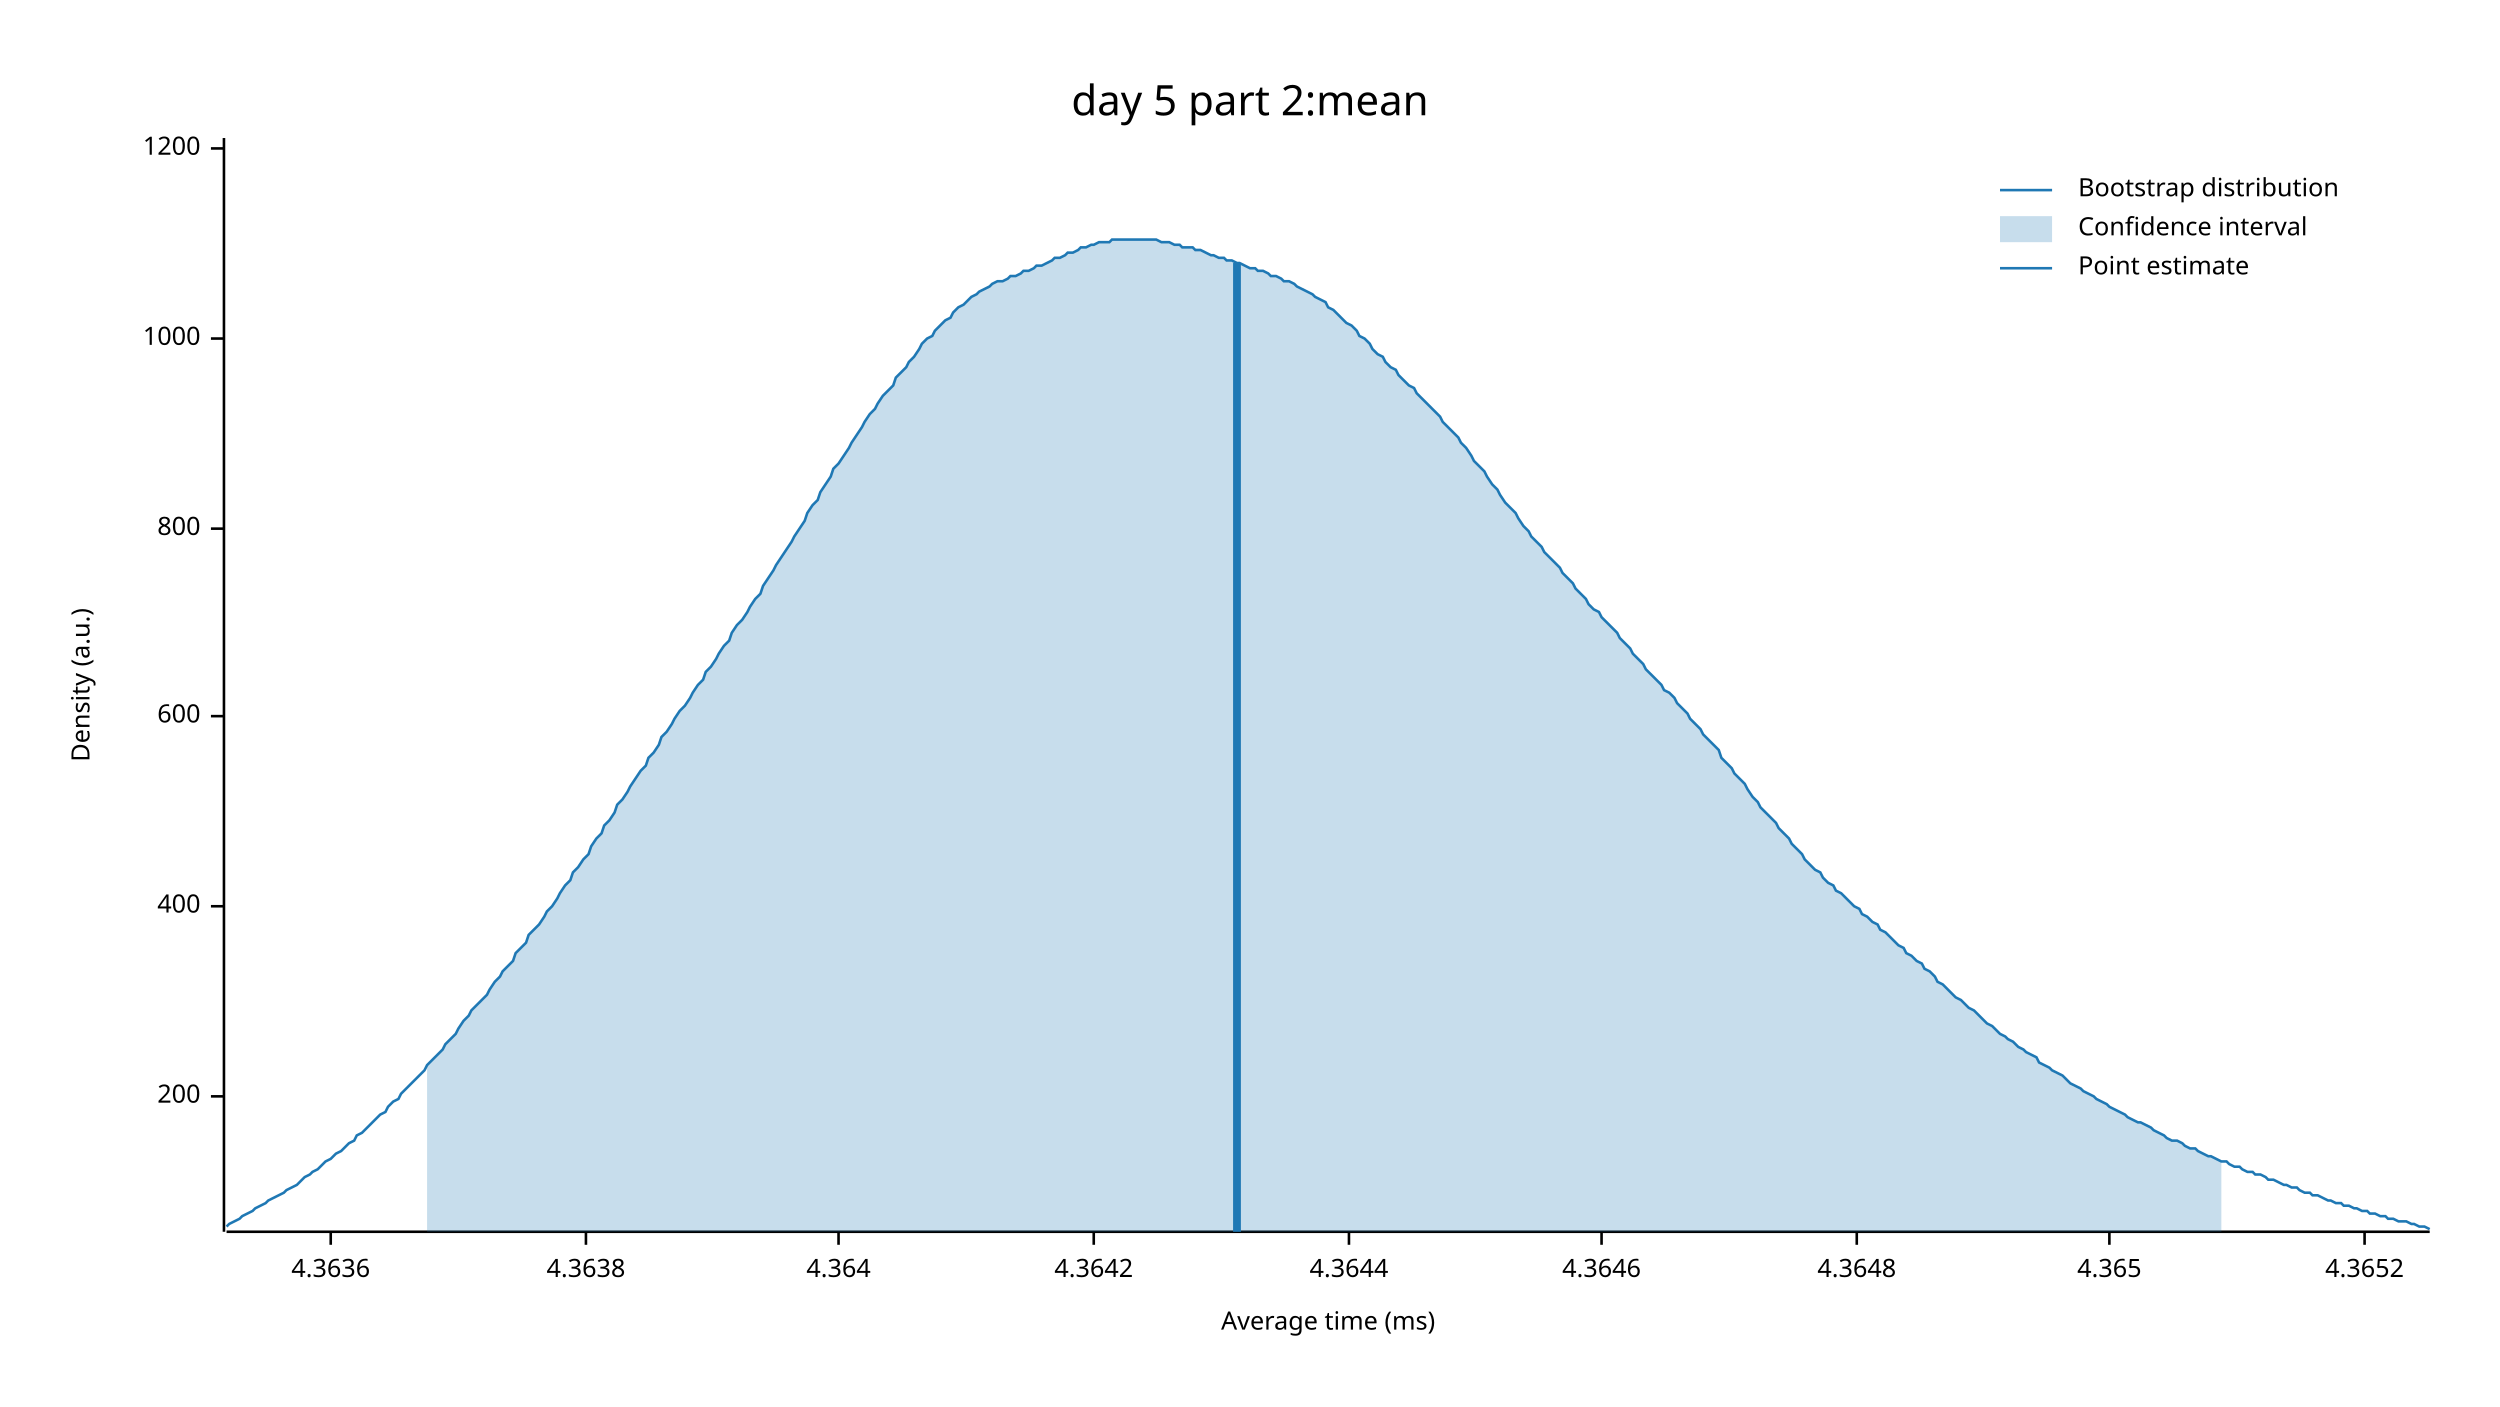
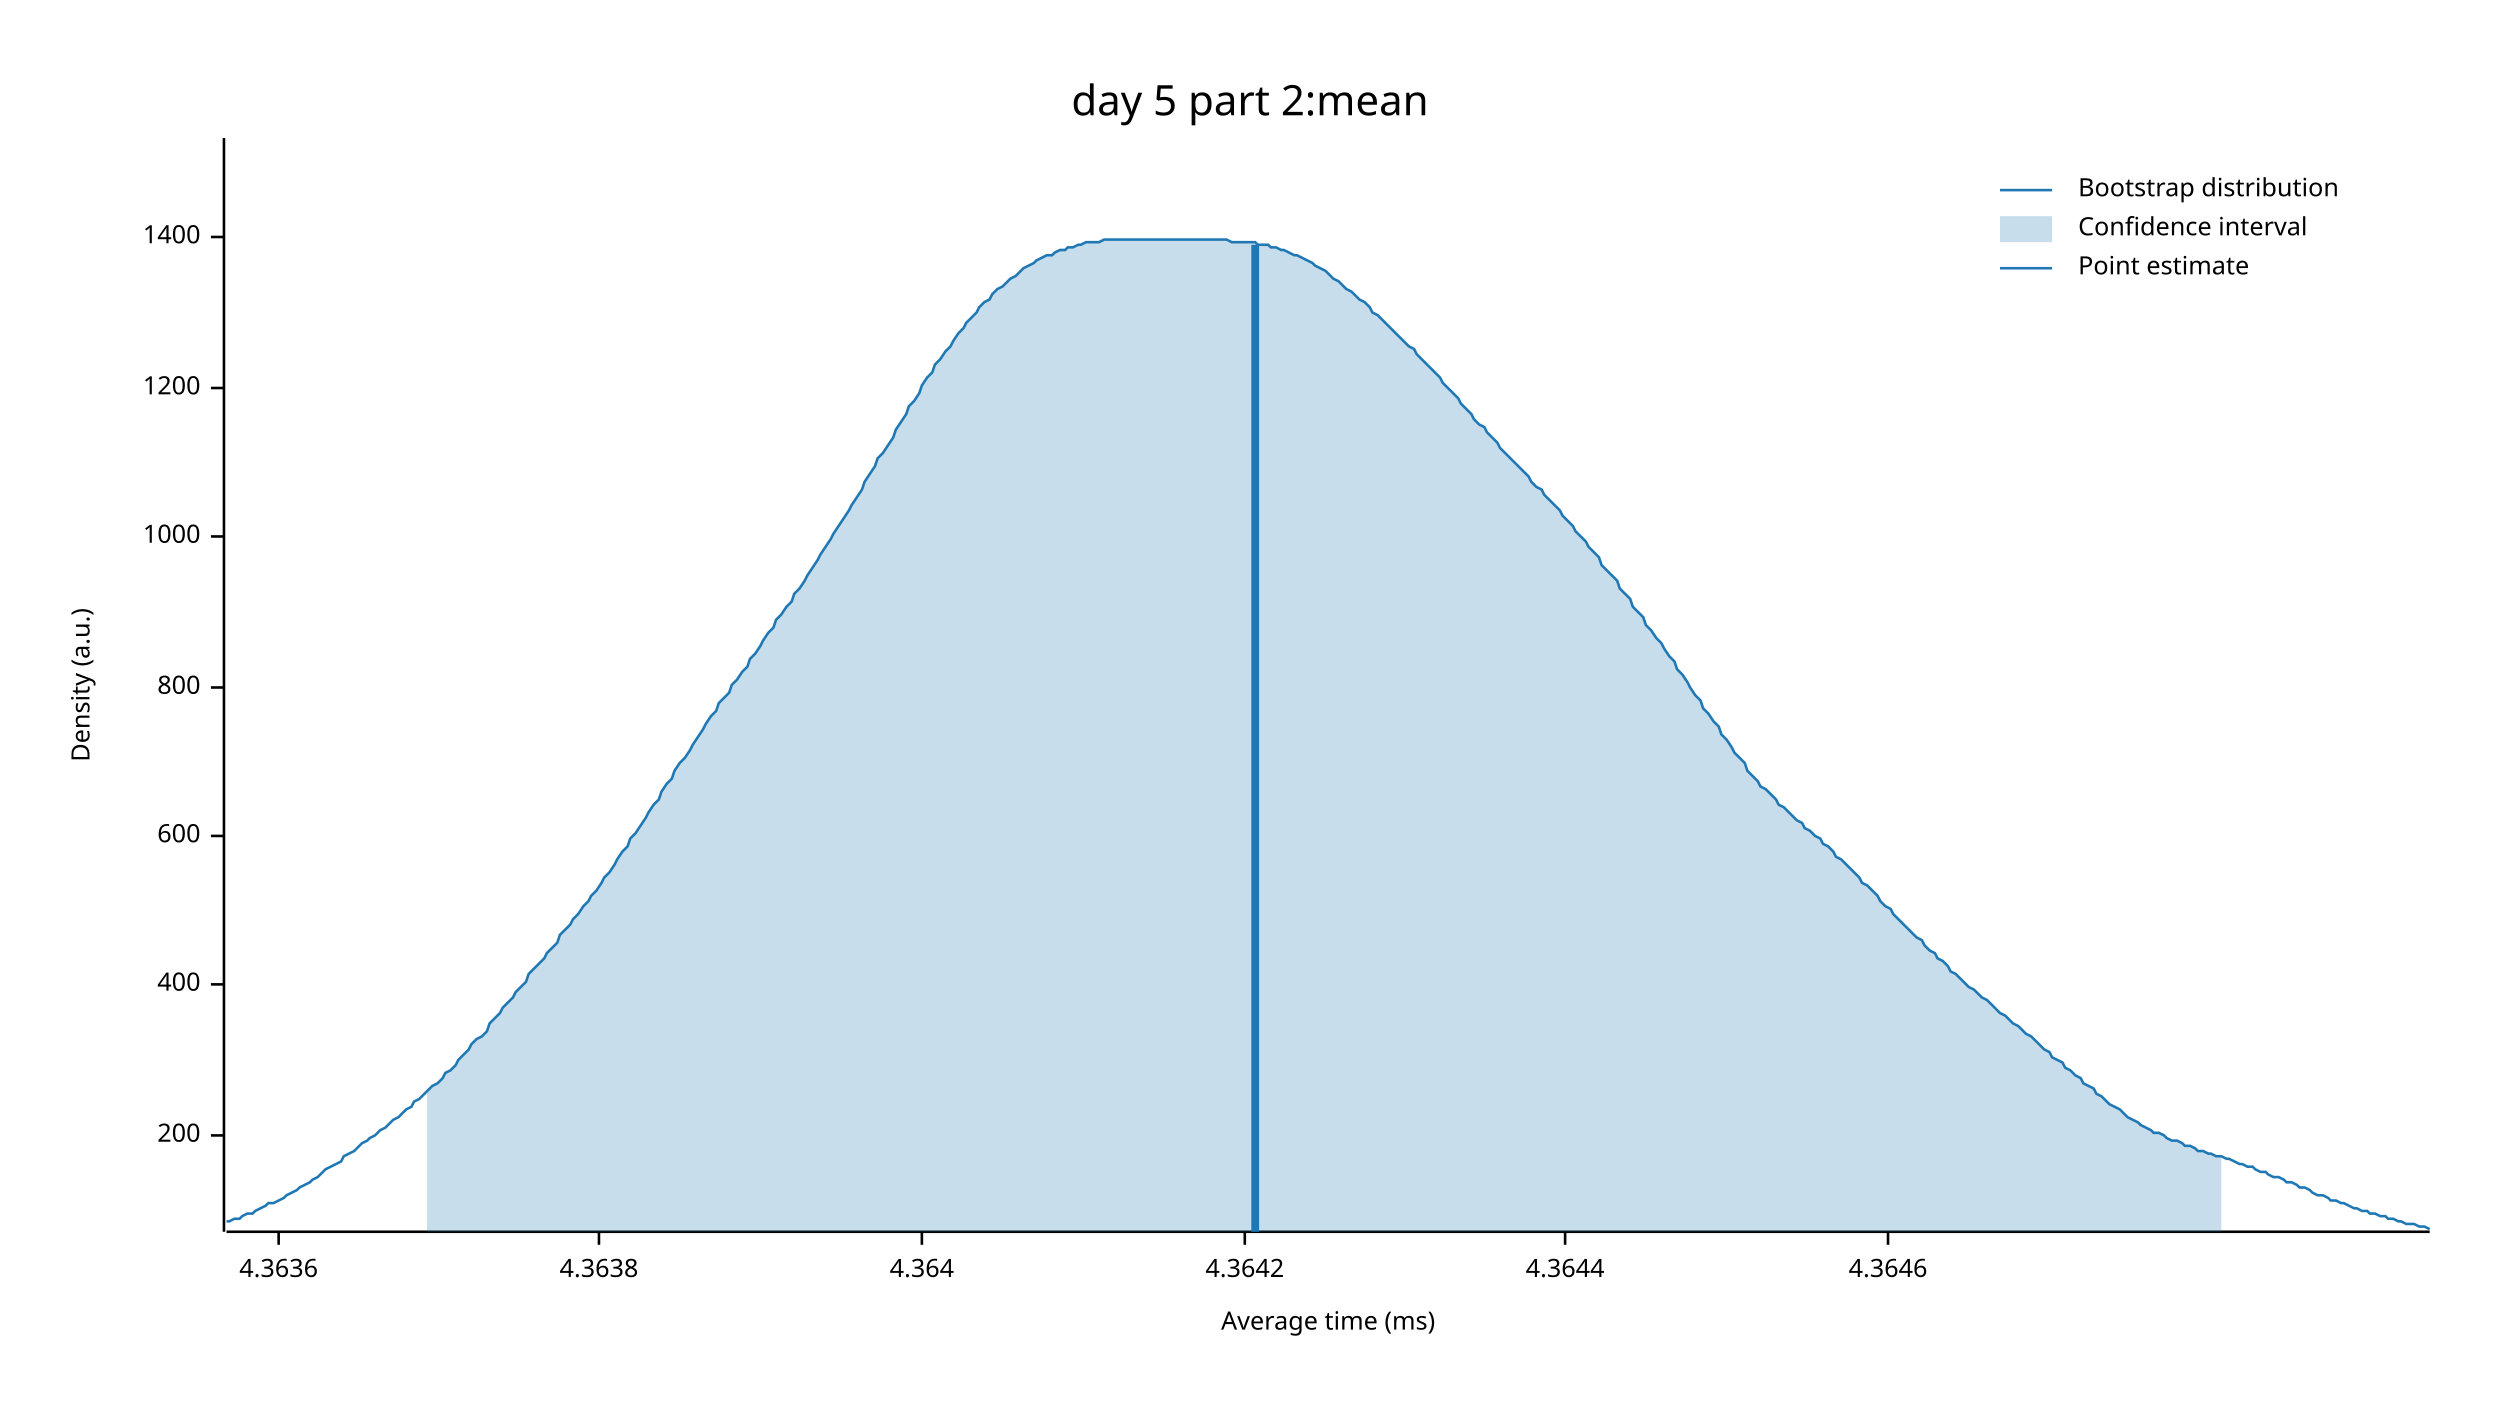
<svg xmlns="http://www.w3.org/2000/svg" width="960" height="540" viewBox="0 0 960 540">
  <text x="480" y="32" dy="0.76em" text-anchor="middle" font-family="sans-serif" font-size="16.129" opacity="1" fill="#000000">
day 5 part 2:mean
</text>
  <text x="27" y="263" dy="0.76em" text-anchor="middle" font-family="sans-serif" font-size="9.677" opacity="1" fill="#000000" transform="rotate(270, 27, 263)">
Density (a.u.)
</text>
  <text x="510" y="513" dy="-0.5ex" text-anchor="middle" font-family="sans-serif" font-size="9.677" opacity="1" fill="#000000">
Average time (ms)
</text>
  <polyline fill="none" opacity="1" stroke="#000000" stroke-width="1" points="86,53 86,473 " />
-   <text x="77" y="421" dy="0.5ex" text-anchor="end" font-family="sans-serif" font-size="9.677" opacity="1" fill="#000000">
+   <text x="77" y="436" dy="0.5ex" text-anchor="end" font-family="sans-serif" font-size="9.677" opacity="1" fill="#000000">
200
</text>
-   <polyline fill="none" opacity="1" stroke="#000000" stroke-width="1" points="81,421 86,421 " />
-   <text x="77" y="348" dy="0.5ex" text-anchor="end" font-family="sans-serif" font-size="9.677" opacity="1" fill="#000000">
+   <polyline fill="none" opacity="1" stroke="#000000" stroke-width="1" points="81,436 86,436 " />
+   <text x="77" y="378" dy="0.5ex" text-anchor="end" font-family="sans-serif" font-size="9.677" opacity="1" fill="#000000">
400
</text>
-   <polyline fill="none" opacity="1" stroke="#000000" stroke-width="1" points="81,348 86,348 " />
-   <text x="77" y="275" dy="0.5ex" text-anchor="end" font-family="sans-serif" font-size="9.677" opacity="1" fill="#000000">
+   <polyline fill="none" opacity="1" stroke="#000000" stroke-width="1" points="81,378 86,378 " />
+   <text x="77" y="321" dy="0.5ex" text-anchor="end" font-family="sans-serif" font-size="9.677" opacity="1" fill="#000000">
600
</text>
-   <polyline fill="none" opacity="1" stroke="#000000" stroke-width="1" points="81,275 86,275 " />
-   <text x="77" y="203" dy="0.5ex" text-anchor="end" font-family="sans-serif" font-size="9.677" opacity="1" fill="#000000">
+   <polyline fill="none" opacity="1" stroke="#000000" stroke-width="1" points="81,321 86,321 " />
+   <text x="77" y="264" dy="0.5ex" text-anchor="end" font-family="sans-serif" font-size="9.677" opacity="1" fill="#000000">
800
</text>
-   <polyline fill="none" opacity="1" stroke="#000000" stroke-width="1" points="81,203 86,203 " />
-   <text x="77" y="130" dy="0.5ex" text-anchor="end" font-family="sans-serif" font-size="9.677" opacity="1" fill="#000000">
+   <polyline fill="none" opacity="1" stroke="#000000" stroke-width="1" points="81,264 86,264 " />
+   <text x="77" y="206" dy="0.5ex" text-anchor="end" font-family="sans-serif" font-size="9.677" opacity="1" fill="#000000">
1000
</text>
-   <polyline fill="none" opacity="1" stroke="#000000" stroke-width="1" points="81,130 86,130 " />
-   <text x="77" y="57" dy="0.5ex" text-anchor="end" font-family="sans-serif" font-size="9.677" opacity="1" fill="#000000">
+   <polyline fill="none" opacity="1" stroke="#000000" stroke-width="1" points="81,206 86,206 " />
+   <text x="77" y="149" dy="0.5ex" text-anchor="end" font-family="sans-serif" font-size="9.677" opacity="1" fill="#000000">
1200
</text>
-   <polyline fill="none" opacity="1" stroke="#000000" stroke-width="1" points="81,57 86,57 " />
+   <polyline fill="none" opacity="1" stroke="#000000" stroke-width="1" points="81,149 86,149 " />
+   <text x="77" y="91" dy="0.5ex" text-anchor="end" font-family="sans-serif" font-size="9.677" opacity="1" fill="#000000">
+ 1400
+ </text>
+   <polyline fill="none" opacity="1" stroke="#000000" stroke-width="1" points="81,91 86,91 " />
  <polyline fill="none" opacity="1" stroke="#000000" stroke-width="1" points="87,473 933,473 " />
-   <text x="127" y="483" dy="0.76em" text-anchor="middle" font-family="sans-serif" font-size="9.677" opacity="1" fill="#000000">
+   <text x="107" y="483" dy="0.76em" text-anchor="middle" font-family="sans-serif" font-size="9.677" opacity="1" fill="#000000">
4.3636
</text>
-   <polyline fill="none" opacity="1" stroke="#000000" stroke-width="1" points="127,473 127,478 " />
-   <text x="225" y="483" dy="0.76em" text-anchor="middle" font-family="sans-serif" font-size="9.677" opacity="1" fill="#000000">
+   <polyline fill="none" opacity="1" stroke="#000000" stroke-width="1" points="107,473 107,478 " />
+   <text x="230" y="483" dy="0.76em" text-anchor="middle" font-family="sans-serif" font-size="9.677" opacity="1" fill="#000000">
4.3638
</text>
-   <polyline fill="none" opacity="1" stroke="#000000" stroke-width="1" points="225,473 225,478 " />
-   <text x="322" y="483" dy="0.76em" text-anchor="middle" font-family="sans-serif" font-size="9.677" opacity="1" fill="#000000">
+   <polyline fill="none" opacity="1" stroke="#000000" stroke-width="1" points="230,473 230,478 " />
+   <text x="354" y="483" dy="0.76em" text-anchor="middle" font-family="sans-serif" font-size="9.677" opacity="1" fill="#000000">
4.364
</text>
-   <polyline fill="none" opacity="1" stroke="#000000" stroke-width="1" points="322,473 322,478 " />
-   <text x="420" y="483" dy="0.76em" text-anchor="middle" font-family="sans-serif" font-size="9.677" opacity="1" fill="#000000">
+   <polyline fill="none" opacity="1" stroke="#000000" stroke-width="1" points="354,473 354,478 " />
+   <text x="478" y="483" dy="0.76em" text-anchor="middle" font-family="sans-serif" font-size="9.677" opacity="1" fill="#000000">
4.3642
</text>
-   <polyline fill="none" opacity="1" stroke="#000000" stroke-width="1" points="420,473 420,478 " />
-   <text x="518" y="483" dy="0.76em" text-anchor="middle" font-family="sans-serif" font-size="9.677" opacity="1" fill="#000000">
+   <polyline fill="none" opacity="1" stroke="#000000" stroke-width="1" points="478,473 478,478 " />
+   <text x="601" y="483" dy="0.76em" text-anchor="middle" font-family="sans-serif" font-size="9.677" opacity="1" fill="#000000">
4.3644
</text>
-   <polyline fill="none" opacity="1" stroke="#000000" stroke-width="1" points="518,473 518,478 " />
-   <text x="615" y="483" dy="0.76em" text-anchor="middle" font-family="sans-serif" font-size="9.677" opacity="1" fill="#000000">
+   <polyline fill="none" opacity="1" stroke="#000000" stroke-width="1" points="601,473 601,478 " />
+   <text x="725" y="483" dy="0.76em" text-anchor="middle" font-family="sans-serif" font-size="9.677" opacity="1" fill="#000000">
4.3646
</text>
-   <polyline fill="none" opacity="1" stroke="#000000" stroke-width="1" points="615,473 615,478 " />
-   <text x="713" y="483" dy="0.76em" text-anchor="middle" font-family="sans-serif" font-size="9.677" opacity="1" fill="#000000">
- 4.3648
- </text>
-   <polyline fill="none" opacity="1" stroke="#000000" stroke-width="1" points="713,473 713,478 " />
-   <text x="810" y="483" dy="0.76em" text-anchor="middle" font-family="sans-serif" font-size="9.677" opacity="1" fill="#000000">
- 4.365
- </text>
-   <polyline fill="none" opacity="1" stroke="#000000" stroke-width="1" points="810,473 810,478 " />
-   <text x="908" y="483" dy="0.76em" text-anchor="middle" font-family="sans-serif" font-size="9.677" opacity="1" fill="#000000">
- 4.3652
- </text>
-   <polyline fill="none" opacity="1" stroke="#000000" stroke-width="1" points="908,473 908,478 " />
-   <polyline fill="none" opacity="1" stroke="#1F78B4" stroke-width="1" points="87,471 88,470 90,469 92,468 93,467 95,466 97,465 98,464 100,463 102,462 103,461 105,460 107,459 109,458 110,457 112,456 114,455 115,454 117,452 119,451 120,450 122,449 124,447 125,446 127,445 129,443 131,442 132,441 134,439 136,438 137,436 139,435 141,433 142,432 144,430 146,428 148,427 149,425 151,423 153,422 154,420 156,418 158,416 159,415 161,413 163,411 164,409 166,407 168,405 170,403 171,401 173,399 175,397 176,395 178,392 180,390 181,388 183,386 185,384 187,382 188,380 190,377 192,375 193,373 195,371 197,369 198,366 200,364 202,362 203,359 205,357 207,355 209,352 210,350 212,348 214,345 215,343 217,340 219,338 220,335 222,333 224,330 226,328 227,325 229,322 231,320 232,317 234,315 236,312 237,309 239,307 241,304 242,302 244,299 246,296 248,294 249,291 251,289 253,286 254,283 256,281 258,278 259,276 261,273 263,271 265,268 266,266 268,263 270,261 271,258 273,256 275,253 276,251 278,248 280,246 281,243 283,240 285,238 287,235 288,233 290,230 292,228 293,225 295,222 297,219 298,217 300,214 302,211 304,208 305,206 307,203 309,200 310,197 312,194 314,192 315,189 317,186 319,183 320,180 322,178 324,175 326,172 327,170 329,167 331,164 332,162 334,159 336,157 337,155 339,152 341,150 343,148 344,145 346,143 348,141 349,139 351,137 353,134 354,132 356,130 358,129 359,127 361,125 363,123 365,122 366,120 368,118 370,117 371,116 373,114 375,113 376,112 378,111 380,110 381,109 383,108 385,108 387,107 388,106 390,106 392,105 393,104 395,104 397,103 398,102 400,102 402,101 404,100 405,99 407,99 409,98 410,97 412,97 414,96 415,95 417,95 419,94 420,94 422,93 424,93 426,93 427,92 429,92 431,92 432,92 434,92 436,92 437,92 439,92 441,92 443,92 444,92 446,93 448,93 449,93 451,94 453,94 454,95 456,95 458,95 459,96 461,96 463,97 465,98 466,98 468,99 470,99 471,100 473,100 475,101 476,101 478,102 480,103 482,103 483,104 485,104 487,105 488,106 490,106 492,107 493,108 495,108 497,109 498,110 500,111 502,112 504,113 505,114 507,115 509,116 510,118 512,119 514,121 515,122 517,124 519,125 521,127 522,129 524,130 526,132 527,134 529,136 531,137 532,139 534,141 536,142 537,144 539,146 541,148 543,149 544,151 546,153 548,155 549,156 551,158 553,160 554,162 556,164 558,166 560,168 561,170 563,172 565,175 566,177 568,179 570,181 571,183 573,186 575,188 576,190 578,193 580,195 582,197 583,199 585,202 587,204 588,206 590,208 592,210 593,212 595,214 597,216 599,218 600,220 602,222 604,224 605,226 607,228 609,230 610,232 612,234 614,235 615,237 617,239 619,241 621,243 622,245 624,247 626,249 627,251 629,253 631,255 632,257 634,259 636,261 638,263 639,265 641,266 643,268 644,270 646,272 648,274 649,276 651,278 653,280 654,282 656,284 658,286 660,288 661,291 663,293 665,295 666,297 668,299 670,301 671,303 673,306 675,308 676,310 678,312 680,314 682,316 683,318 685,320 687,322 688,324 690,326 692,328 693,330 695,332 697,334 699,335 700,337 702,339 704,340 705,342 707,343 709,345 710,346 712,348 714,349 715,351 717,352 719,354 721,355 722,357 724,358 726,360 727,361 729,363 731,364 732,366 734,367 736,369 738,370 739,372 741,373 743,375 744,377 746,378 748,380 749,381 751,383 753,384 754,385 756,387 758,388 760,390 761,391 763,393 765,394 766,395 768,397 770,398 771,399 773,400 775,402 777,403 778,404 780,405 782,406 783,408 785,409 787,410 788,411 790,412 792,413 793,414 795,416 797,417 799,418 800,419 802,420 804,421 805,422 807,423 809,424 810,425 812,426 814,427 816,428 817,429 819,430 821,431 822,431 824,432 826,433 827,434 829,435 831,436 832,437 834,438 836,438 838,439 839,440 841,441 843,441 844,442 846,443 848,444 849,444 851,445 853,446 855,446 856,447 858,448 860,448 861,449 863,450 865,450 866,451 868,451 870,452 871,453 873,453 875,454 877,455 878,455 880,456 882,456 883,457 885,458 887,458 888,459 890,459 892,460 894,461 895,461 897,462 899,462 900,463 902,463 904,464 905,464 907,465 909,465 910,466 912,466 914,467 916,467 917,468 919,468 921,469 922,469 924,469 926,470 927,470 929,471 931,471 933,472 " />
-   <polygon opacity="0.25" fill="#1F78B4" points="164,409 166,407 168,405 170,403 171,401 173,399 175,397 176,395 178,392 180,390 181,388 183,386 185,384 187,382 188,380 190,377 192,375 193,373 195,371 197,369 198,366 200,364 202,362 203,359 205,357 207,355 209,352 210,350 212,348 214,345 215,343 217,340 219,338 220,335 222,333 224,330 226,328 227,325 229,322 231,320 232,317 234,315 236,312 237,309 239,307 241,304 242,302 244,299 246,296 248,294 249,291 251,289 253,286 254,283 256,281 258,278 259,276 261,273 263,271 265,268 266,266 268,263 270,261 271,258 273,256 275,253 276,251 278,248 280,246 281,243 283,240 285,238 287,235 288,233 290,230 292,228 293,225 295,222 297,219 298,217 300,214 302,211 304,208 305,206 307,203 309,200 310,197 312,194 314,192 315,189 317,186 319,183 320,180 322,178 324,175 326,172 327,170 329,167 331,164 332,162 334,159 336,157 337,155 339,152 341,150 343,148 344,145 346,143 348,141 349,139 351,137 353,134 354,132 356,130 358,129 359,127 361,125 363,123 365,122 366,120 368,118 370,117 371,116 373,114 375,113 376,112 378,111 380,110 381,109 383,108 385,108 387,107 388,106 390,106 392,105 393,104 395,104 397,103 398,102 400,102 402,101 404,100 405,99 407,99 409,98 410,97 412,97 414,96 415,95 417,95 419,94 420,94 422,93 424,93 426,93 427,92 429,92 431,92 432,92 434,92 436,92 437,92 439,92 441,92 443,92 444,92 446,93 448,93 449,93 451,94 453,94 454,95 456,95 458,95 459,96 461,96 463,97 465,98 466,98 468,99 470,99 471,100 473,100 475,101 476,101 478,102 480,103 482,103 483,104 485,104 487,105 488,106 490,106 492,107 493,108 495,108 497,109 498,110 500,111 502,112 504,113 505,114 507,115 509,116 510,118 512,119 514,121 515,122 517,124 519,125 521,127 522,129 524,130 526,132 527,134 529,136 531,137 532,139 534,141 536,142 537,144 539,146 541,148 543,149 544,151 546,153 548,155 549,156 551,158 553,160 554,162 556,164 558,166 560,168 561,170 563,172 565,175 566,177 568,179 570,181 571,183 573,186 575,188 576,190 578,193 580,195 582,197 583,199 585,202 587,204 588,206 590,208 592,210 593,212 595,214 597,216 599,218 600,220 602,222 604,224 605,226 607,228 609,230 610,232 612,234 614,235 615,237 617,239 619,241 621,243 622,245 624,247 626,249 627,251 629,253 631,255 632,257 634,259 636,261 638,263 639,265 641,266 643,268 644,270 646,272 648,274 649,276 651,278 653,280 654,282 656,284 658,286 660,288 661,291 663,293 665,295 666,297 668,299 670,301 671,303 673,306 675,308 676,310 678,312 680,314 682,316 683,318 685,320 687,322 688,324 690,326 692,328 693,330 695,332 697,334 699,335 700,337 702,339 704,340 705,342 707,343 709,345 710,346 712,348 714,349 715,351 717,352 719,354 721,355 722,357 724,358 726,360 727,361 729,363 731,364 732,366 734,367 736,369 738,370 739,372 741,373 743,375 744,377 746,378 748,380 749,381 751,383 753,384 754,385 756,387 758,388 760,390 761,391 763,393 765,394 766,395 768,397 770,398 771,399 773,400 775,402 777,403 778,404 780,405 782,406 783,408 785,409 787,410 788,411 790,412 792,413 793,414 795,416 797,417 799,418 800,419 802,420 804,421 805,422 807,423 809,424 810,425 812,426 814,427 816,428 817,429 819,430 821,431 822,431 824,432 826,433 827,434 829,435 831,436 832,437 834,438 836,438 838,439 839,440 841,441 843,441 844,442 846,443 848,444 849,444 851,445 853,446 853,473 164,473 " />
-   <polyline fill="none" opacity="1" stroke="#1F78B4" stroke-width="3" points="475,473 475,101 " />
+   <polyline fill="none" opacity="1" stroke="#000000" stroke-width="1" points="725,473 725,478 " />
+   <polyline fill="none" opacity="1" stroke="#1F78B4" stroke-width="1" points="87,469 88,469 90,468 92,468 93,467 95,466 97,466 98,465 100,464 102,463 103,462 105,462 107,461 109,460 110,459 112,458 114,457 115,456 117,455 119,454 120,453 122,452 124,450 125,449 127,448 129,447 131,446 132,444 134,443 136,442 137,441 139,439 141,438 142,437 144,436 146,434 148,433 149,432 151,430 153,429 154,428 156,426 158,425 159,423 161,422 163,420 164,419 166,417 168,416 170,414 171,412 173,411 175,409 176,407 178,405 180,403 181,401 183,399 185,398 187,396 188,393 190,391 192,389 193,387 195,385 197,383 198,381 200,379 202,377 203,374 205,372 207,370 209,368 210,366 212,364 214,362 215,359 217,357 219,355 220,353 222,351 224,348 226,346 227,344 229,342 231,339 232,337 234,335 236,332 237,330 239,327 241,325 242,322 244,320 246,317 248,314 249,312 251,309 253,307 254,304 256,301 258,299 259,296 261,293 263,291 265,288 266,286 268,283 270,280 271,278 273,275 275,273 276,270 278,268 280,266 281,263 283,261 285,258 287,256 288,253 290,251 292,248 293,246 295,243 297,241 298,238 300,236 302,233 304,231 305,228 307,226 309,223 310,221 312,218 314,215 315,213 317,210 319,207 320,205 322,202 324,199 326,196 327,194 329,191 331,188 332,185 334,182 336,179 337,176 339,174 341,171 343,168 344,165 346,162 348,159 349,156 351,154 353,151 354,148 356,145 358,143 359,140 361,138 363,135 365,133 366,131 368,128 370,126 371,124 373,122 375,120 376,118 378,116 380,115 381,113 383,111 385,110 387,108 388,107 390,106 392,104 393,103 395,102 397,101 398,100 400,99 402,98 404,98 405,97 407,96 409,96 410,95 412,95 414,94 415,94 417,93 419,93 420,93 422,93 424,92 426,92 427,92 429,92 431,92 432,92 434,92 436,92 437,92 439,92 441,92 443,92 444,92 446,92 448,92 449,92 451,92 453,92 454,92 456,92 458,92 459,92 461,92 463,92 465,92 466,92 468,92 470,92 471,92 473,93 475,93 476,93 478,93 480,93 482,93 483,94 485,94 487,94 488,95 490,95 492,96 493,96 495,97 497,98 498,98 500,99 502,100 504,101 505,102 507,103 509,104 510,105 512,107 514,108 515,109 517,111 519,112 521,114 522,115 524,116 526,118 527,120 529,121 531,123 532,124 534,126 536,128 537,129 539,131 541,133 543,134 544,136 546,138 548,140 549,141 551,143 553,145 554,147 556,149 558,151 560,153 561,155 563,157 565,159 566,161 568,163 570,164 571,166 573,168 575,170 576,172 578,174 580,176 582,178 583,179 585,181 587,183 588,185 590,187 592,188 593,190 595,192 597,194 599,196 600,198 602,200 604,202 605,204 607,206 609,208 610,210 612,212 614,214 615,217 617,219 619,221 621,223 622,226 624,228 626,230 627,233 629,235 631,237 632,240 634,242 636,245 638,247 639,249 641,252 643,254 644,257 646,259 648,262 649,264 651,267 653,269 654,272 656,274 658,277 660,279 661,282 663,284 665,287 666,289 668,291 670,293 671,296 673,298 675,300 676,302 678,303 680,305 682,307 683,309 685,310 687,312 688,313 690,315 692,316 693,318 695,319 697,321 699,322 700,324 702,325 704,327 705,329 707,330 709,332 710,333 712,335 714,337 715,339 717,340 719,342 721,344 722,346 724,348 726,349 727,351 729,353 731,355 732,356 734,358 736,360 738,361 739,363 741,365 743,366 744,368 746,369 748,371 749,373 751,374 753,376 754,377 756,379 758,380 760,382 761,383 763,384 765,386 766,387 768,389 770,390 771,391 773,393 775,394 777,396 778,397 780,398 782,400 783,401 785,403 787,404 788,406 790,407 792,408 793,410 795,411 797,413 799,414 800,416 802,417 804,418 805,420 807,421 809,423 810,424 812,425 814,426 816,428 817,429 819,430 821,431 822,432 824,433 826,434 827,435 829,435 831,436 832,437 834,438 836,438 838,439 839,440 841,440 843,441 844,442 846,442 848,443 849,443 851,444 853,444 855,445 856,445 858,446 860,447 861,447 863,448 865,448 866,449 868,450 870,450 871,451 873,452 875,452 877,453 878,454 880,454 882,455 883,456 885,456 887,457 888,458 890,459 892,459 894,460 895,461 897,461 899,462 900,462 902,463 904,464 905,464 907,465 909,465 910,466 912,466 914,467 916,467 917,468 919,468 921,469 922,469 924,470 926,470 927,470 929,471 931,471 933,472 " />
+   <polygon opacity="0.25" fill="#1F78B4" points="164,419 166,417 168,416 170,414 171,412 173,411 175,409 176,407 178,405 180,403 181,401 183,399 185,398 187,396 188,393 190,391 192,389 193,387 195,385 197,383 198,381 200,379 202,377 203,374 205,372 207,370 209,368 210,366 212,364 214,362 215,359 217,357 219,355 220,353 222,351 224,348 226,346 227,344 229,342 231,339 232,337 234,335 236,332 237,330 239,327 241,325 242,322 244,320 246,317 248,314 249,312 251,309 253,307 254,304 256,301 258,299 259,296 261,293 263,291 265,288 266,286 268,283 270,280 271,278 273,275 275,273 276,270 278,268 280,266 281,263 283,261 285,258 287,256 288,253 290,251 292,248 293,246 295,243 297,241 298,238 300,236 302,233 304,231 305,228 307,226 309,223 310,221 312,218 314,215 315,213 317,210 319,207 320,205 322,202 324,199 326,196 327,194 329,191 331,188 332,185 334,182 336,179 337,176 339,174 341,171 343,168 344,165 346,162 348,159 349,156 351,154 353,151 354,148 356,145 358,143 359,140 361,138 363,135 365,133 366,131 368,128 370,126 371,124 373,122 375,120 376,118 378,116 380,115 381,113 383,111 385,110 387,108 388,107 390,106 392,104 393,103 395,102 397,101 398,100 400,99 402,98 404,98 405,97 407,96 409,96 410,95 412,95 414,94 415,94 417,93 419,93 420,93 422,93 424,92 426,92 427,92 429,92 431,92 432,92 434,92 436,92 437,92 439,92 441,92 443,92 444,92 446,92 448,92 449,92 451,92 453,92 454,92 456,92 458,92 459,92 461,92 463,92 465,92 466,92 468,92 470,92 471,92 473,93 475,93 476,93 478,93 480,93 482,93 483,94 485,94 487,94 488,95 490,95 492,96 493,96 495,97 497,98 498,98 500,99 502,100 504,101 505,102 507,103 509,104 510,105 512,107 514,108 515,109 517,111 519,112 521,114 522,115 524,116 526,118 527,120 529,121 531,123 532,124 534,126 536,128 537,129 539,131 541,133 543,134 544,136 546,138 548,140 549,141 551,143 553,145 554,147 556,149 558,151 560,153 561,155 563,157 565,159 566,161 568,163 570,164 571,166 573,168 575,170 576,172 578,174 580,176 582,178 583,179 585,181 587,183 588,185 590,187 592,188 593,190 595,192 597,194 599,196 600,198 602,200 604,202 605,204 607,206 609,208 610,210 612,212 614,214 615,217 617,219 619,221 621,223 622,226 624,228 626,230 627,233 629,235 631,237 632,240 634,242 636,245 638,247 639,249 641,252 643,254 644,257 646,259 648,262 649,264 651,267 653,269 654,272 656,274 658,277 660,279 661,282 663,284 665,287 666,289 668,291 670,293 671,296 673,298 675,300 676,302 678,303 680,305 682,307 683,309 685,310 687,312 688,313 690,315 692,316 693,318 695,319 697,321 699,322 700,324 702,325 704,327 705,329 707,330 709,332 710,333 712,335 714,337 715,339 717,340 719,342 721,344 722,346 724,348 726,349 727,351 729,353 731,355 732,356 734,358 736,360 738,361 739,363 741,365 743,366 744,368 746,369 748,371 749,373 751,374 753,376 754,377 756,379 758,380 760,382 761,383 763,384 765,386 766,387 768,389 770,390 771,391 773,393 775,394 777,396 778,397 780,398 782,400 783,401 785,403 787,404 788,406 790,407 792,408 793,410 795,411 797,413 799,414 800,416 802,417 804,418 805,420 807,421 809,423 810,424 812,425 814,426 816,428 817,429 819,430 821,431 822,432 824,433 826,434 827,435 829,435 831,436 832,437 834,438 836,438 838,439 839,440 841,440 843,441 844,442 846,442 848,443 849,443 851,444 853,444 853,473 164,473 " />
+   <polyline fill="none" opacity="1" stroke="#1F78B4" stroke-width="3" points="482,473 482,94 " />
  <text x="798" y="68" dy="0.76em" text-anchor="start" font-family="sans-serif" font-size="9.677" opacity="1" fill="#000000">
Bootstrap distribution
</text>
  <text x="798" y="83" dy="0.76em" text-anchor="start" font-family="sans-serif" font-size="9.677" opacity="1" fill="#000000">
Confidence interval
</text>
  <text x="798" y="98" dy="0.76em" text-anchor="start" font-family="sans-serif" font-size="9.677" opacity="1" fill="#000000">
Point estimate
</text>
  <polyline fill="none" opacity="1" stroke="#1F78B4" stroke-width="1" points="768,73 788,73 " />
  <rect x="768" y="83" width="20" height="10" opacity="0.25" fill="#1F78B4" stroke="none" />
  <polyline fill="none" opacity="1" stroke="#1F78B4" stroke-width="1" points="768,103 788,103 " />
</svg>
